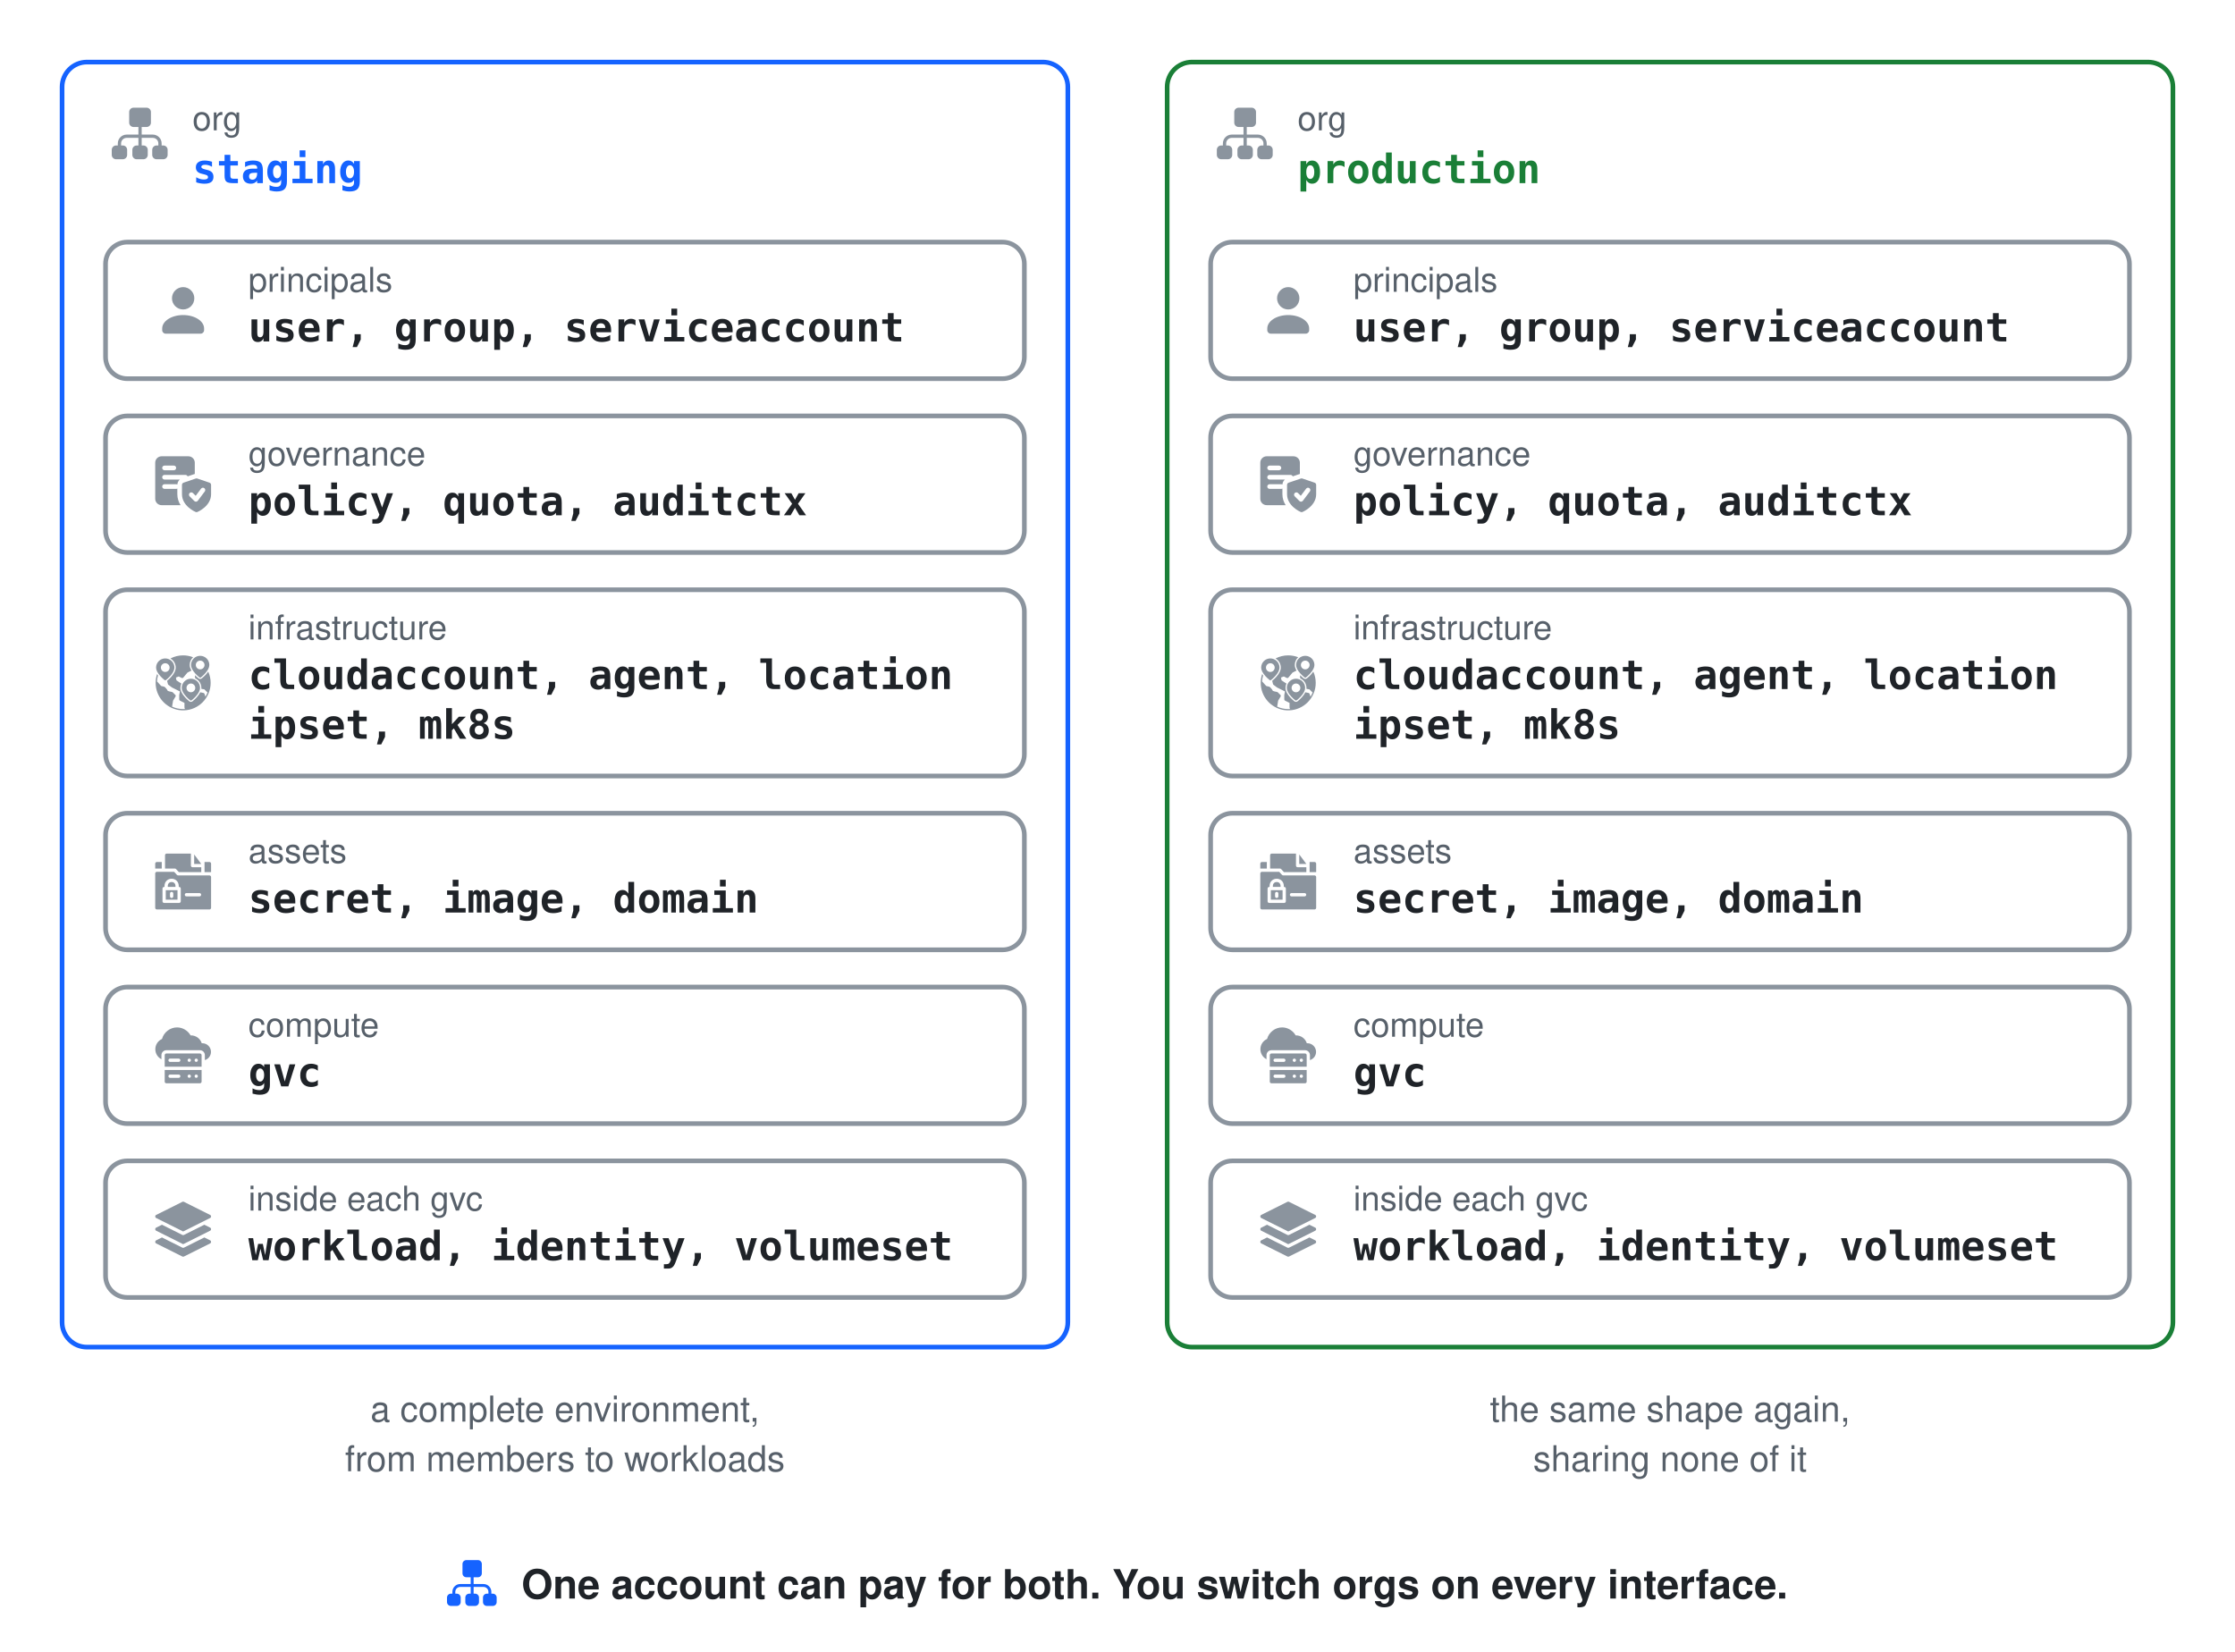
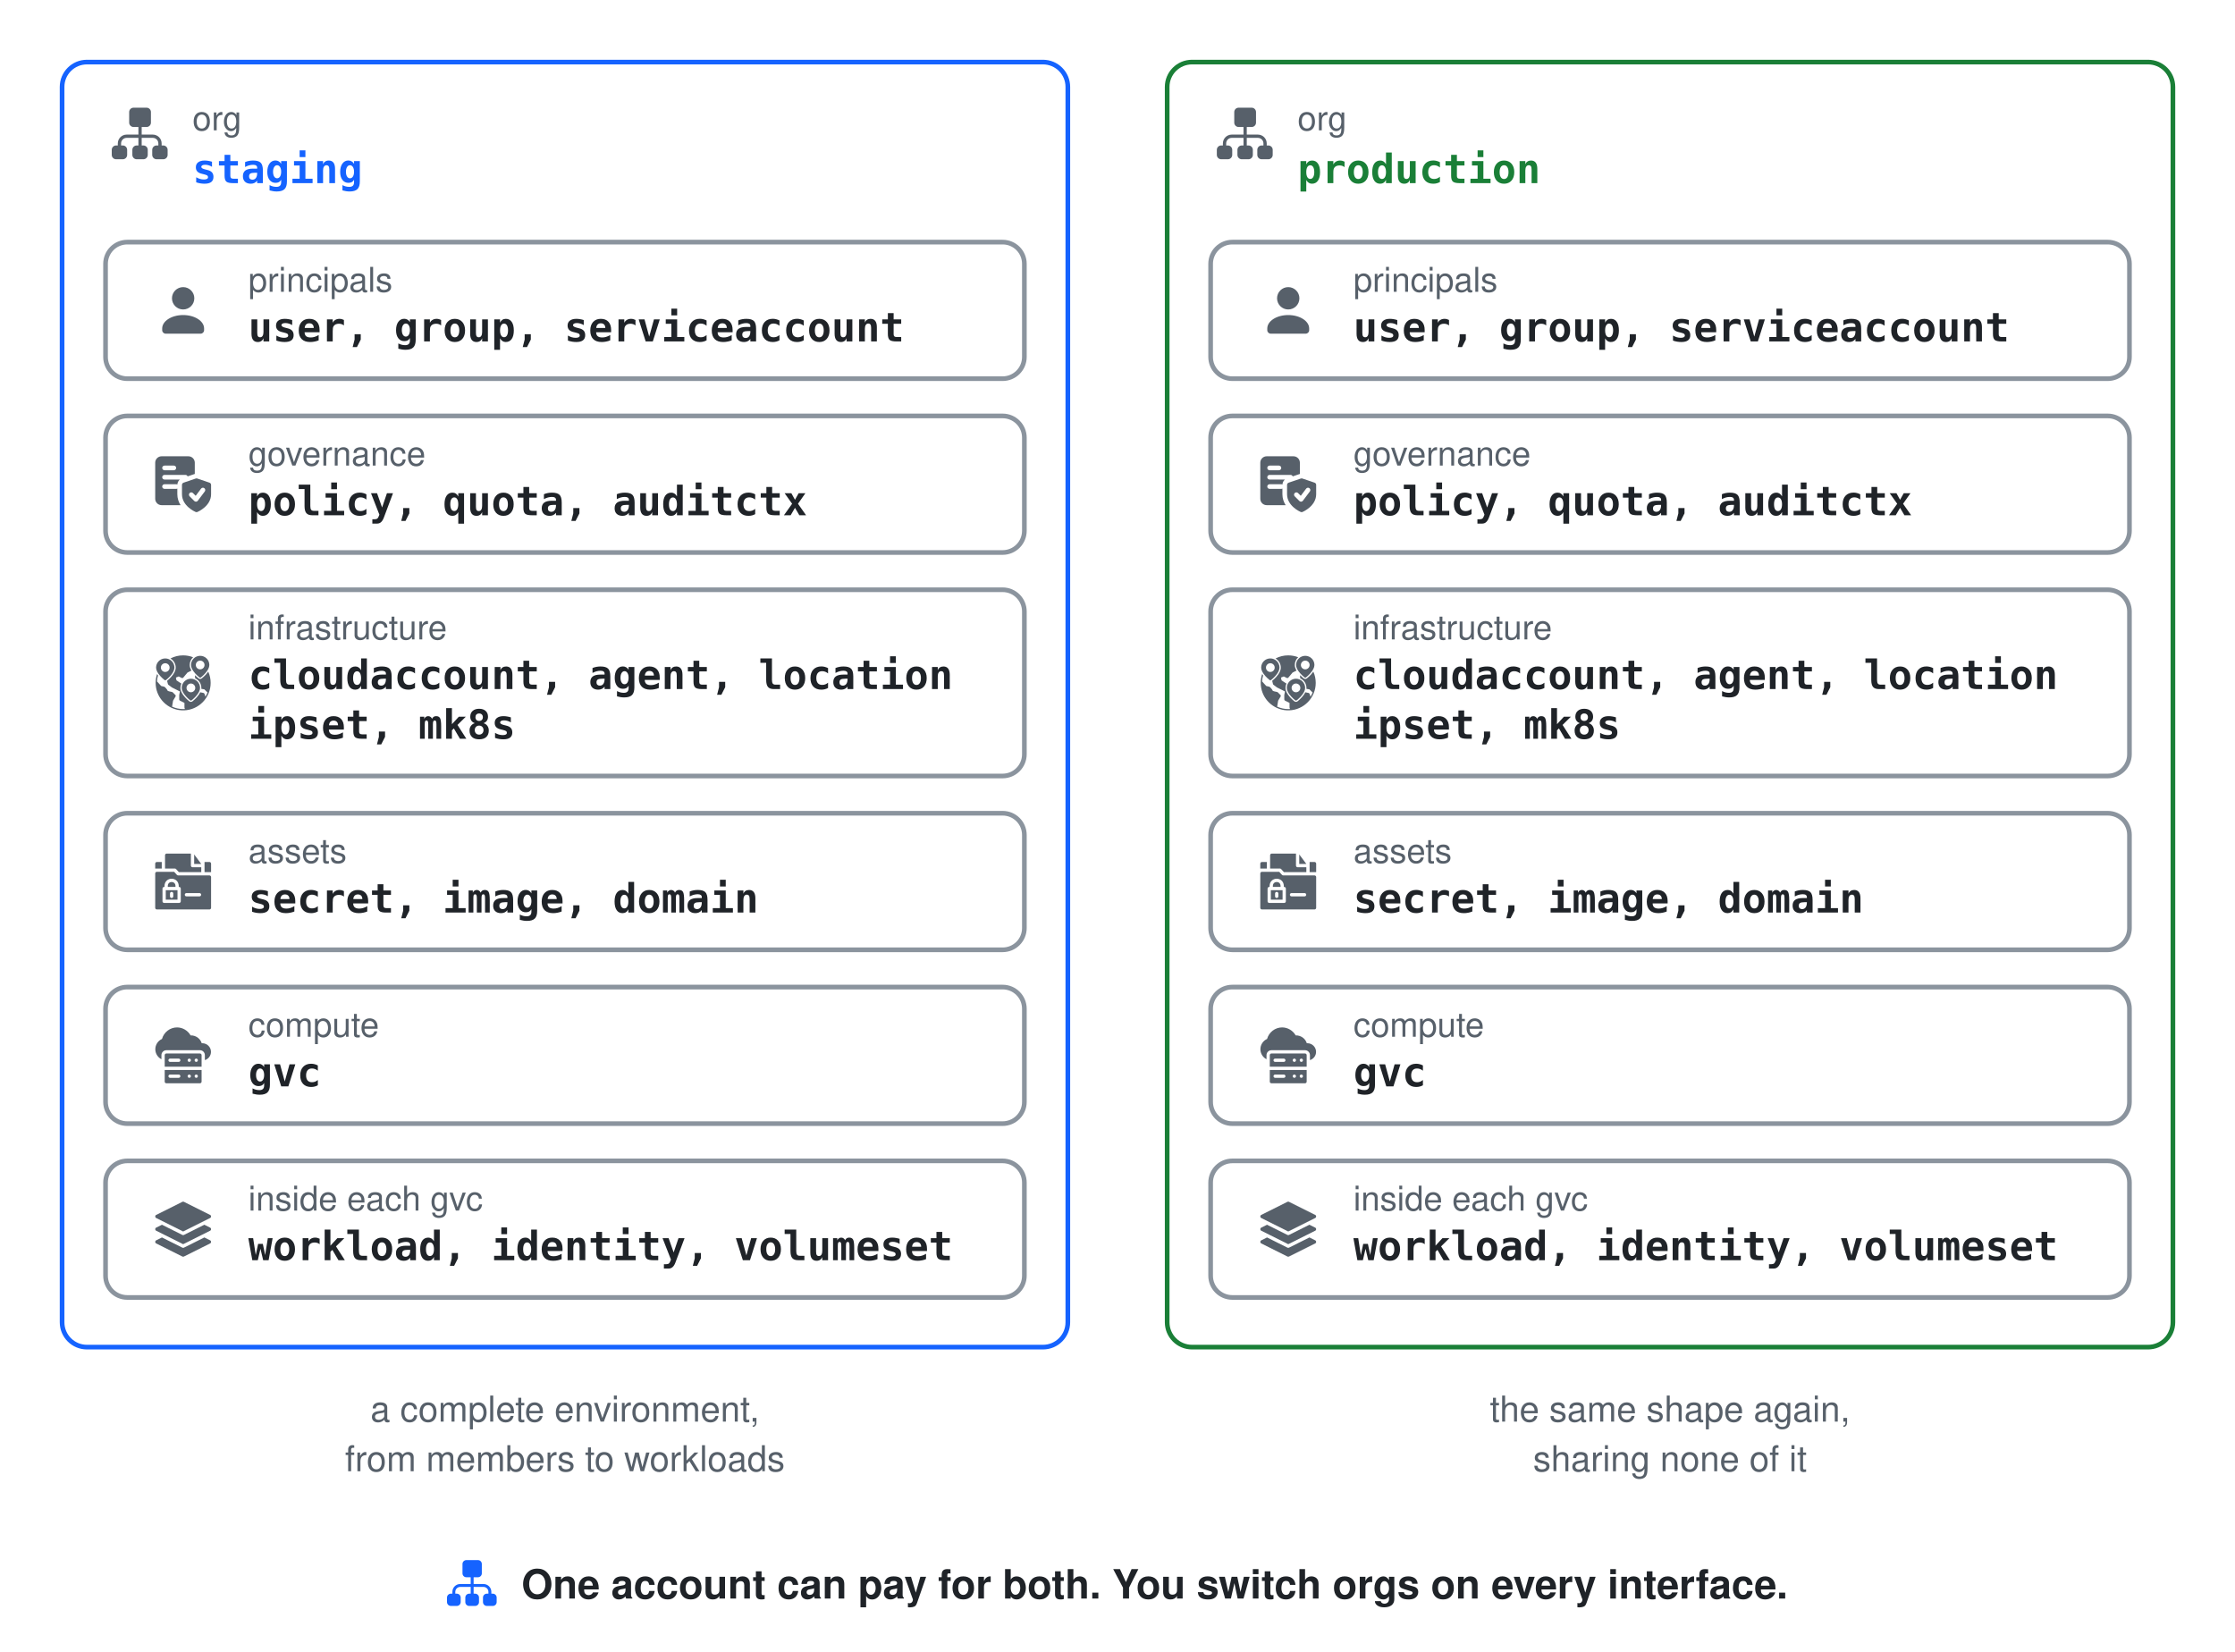
<svg xmlns="http://www.w3.org/2000/svg" viewBox="0 0 720 532" role="img" aria-label="Two orgs, staging and production, drawn as two boxes side by side. Each holds the same groups: principals (user, group, serviceaccount), governance (policy, quota, auditctx), infrastructure (cloudaccount, agent, location, ipset, mk8s), assets (secret, image, domain), and compute (gvc), with workload, identity, and volumeset inside each gvc. Staging is a complete environment, from members to workloads; production is the same shape again, sharing none of it. One account can pay for both. You switch orgs on every interface.">
  <style>
  .box{fill:none;stroke:#8b949e;stroke-width:1.5}
  .lbl{fill:#57606a;font:600 10.5px ui-sans-serif,-apple-system,"Segoe UI",Helvetica,Arial,sans-serif;letter-spacing:1.4px}
  .kind{fill:#57606a;font:400 11px ui-sans-serif,-apple-system,"Segoe UI",Helvetica,Arial,sans-serif}
  .val{fill:#1f2328;font:600 13px SFMono-Regular,Menlo,Consolas,monospace}
  .sub{fill:#57606a;font:400 11.5px ui-sans-serif,-apple-system,"Segoe UI",Helvetica,Arial,sans-serif}
  .sum{fill:#1f2328;font:600 13px ui-sans-serif,-apple-system,"Segoe UI",Helvetica,Arial,sans-serif}
-   .ico{fill:#8b949e}
+   .ico{fill:#57606a}
  .icop{fill:#1563ff}
  .boxp{fill:none;stroke:#1563ff;stroke-width:1.5}
  .boxg{fill:none;stroke:#1a7f37;stroke-width:1.5}
  .valp{fill:#1563ff;font:600 13px SFMono-Regular,Menlo,Consolas,monospace}
  .valg{fill:#1a7f37;font:600 13px SFMono-Regular,Menlo,Consolas,monospace}
  @media (prefers-color-scheme:dark){
    .box{stroke:#6e7681}
    .lbl,.kind,.sub{fill:#9198a1}
    .val,.sum{fill:#e6edf3}
-     .ico{fill:#6e7681}
+     .ico{fill:#9198a1}
    .icop{fill:#64a5ef}
    .boxp{stroke:#64a5ef}
    .boxg{stroke:#3fb950}
    .valp{fill:#64a5ef}
    .valg{fill:#3fb950}
  }
</style>
  <rect x="20" y="20" width="324" height="414" rx="8" class="boxp" />
  <g class="ico" transform="translate(36,34) scale(0.035156)">
    <path d="M472.019,365.888h-14.903v-18.818c0-44.556-36.249-80.803-80.804-80.803H274.35v-69.593h44.7c22.045,0,39.98-17.935,39.98-39.981V59.645c0-22.045-17.935-39.981-39.98-39.981H199.623c-22.045,0-39.98,17.935-39.98,39.981v97.047c0,22.045,17.935,39.981,39.98,39.981h44.7v69.593H136.354c-44.556,0-80.803,36.248-80.803,80.803v18.818h-15.57C17.935,365.888,0,383.823,0,405.869v46.486c0,22.045,17.935,39.98,39.981,39.98h61.166c22.045,0,39.98-17.935,39.98-39.98v-46.486c0-22.046-17.935-39.981-39.98-39.981H85.578v-18.818c0-27.997,22.778-50.775,50.775-50.775h107.969v69.593h-15.569c-22.046,0-39.981,17.935-39.981,39.981v46.486c0,22.045,17.935,39.98,39.981,39.98h61.166c22.045,0,39.98-17.935,39.98-39.98v-46.486c0-22.046-17.935-39.981-39.98-39.981H274.35v-69.593h101.963c27.998,0,50.776,22.778,50.776,50.775v18.818h-16.237c-22.045,0-39.98,17.935-39.98,39.981v46.486c0,22.045,17.935,39.98,39.98,39.98h61.166c22.046,0,39.981-17.935,39.981-39.98v-46.486C512,383.823,494.065,365.888,472.019,365.888z" />
  </g>
  <text x="62" y="42" class="kind">org</text>
  <text x="62" y="59" class="valp">staging</text>
  <rect x="34" y="78" width="296" height="44" rx="7" class="box" />
  <g class="ico" transform="translate(50,91) scale(0.75)">
    <path d="M12 11.6a4.8 4.8 0 1 0-4.8-4.8A4.806 4.806 0 0 0 12 11.6ZM12 14c-4.97 0-9 2.58-9 5.77v0.73A1.5 1.5 0 0 0 4.5 22h15a1.5 1.5 0 0 0 1.5-1.5v-0.73c0-3.19-4.03-5.77-9-5.77Z" />
  </g>
  <text x="80" y="94" class="kind">principals</text>
  <text x="80" y="110" class="val">user, group, serviceaccount</text>
  <rect x="34" y="134" width="296" height="44" rx="7" class="box" />
  <g class="ico" transform="translate(50,147) scale(0.75)">
    <path d="m14.25 0h-11.5c-1.52 0-2.75 1.23-2.75 2.75v15.5c0 1.52 1.23 2.75 2.75 2.75h8.15c-.84-1.33-1.4-2.9-1.4-4.7v-2.44c-.15.09-.32.14-.5.14h-5c-.55 0-1-.45-1-1s.45-1 1-1h5c.19 0 .36.05.51.14.04-.85.44-1.63 1.07-2.14h-6.58c-.55 0-1-.45-1-1s.45-1 1-1h9c.42 0 .78.26.93.63l2.85-.97c.07-.03.14-.05.22-.06v-4.85c0-1.52-1.23-2.75-2.75-2.75zm-6.25 6h-4c-.55 0-1-.45-1-1s.45-1 1-1h4c.55 0 1 .45 1 1s-.45 1-1 1z" />
    <path d="m23.322 11.339-5.25-1.786c-.209-.071-.436-.071-.645 0l-5.25 1.786c-.405.138-.678.519-.678.947v4.018c0 5.067 5.619 7.515 5.858 7.617.126.053.26.079.393.079s.267-.026.392-.08c.239-.102 5.858-2.549 5.858-7.616v-4.018c0-.429-.272-.809-.678-.947zm-2.022 3.761-3 4c-.174.232-.439.377-.729.397-.024.002-.048.003-.071.003-.265 0-.519-.104-.707-.293l-2-2c-.391-.391-.391-1.023 0-1.414s1.023-.391 1.414 0l1.185 1.185 2.308-3.078c.331-.441.958-.532 1.399-.2.443.331.533.958.201 1.4z" />
  </g>
  <text x="80" y="150" class="kind">governance</text>
  <text x="80" y="166" class="val">policy, quota, auditctx</text>
  <rect x="34" y="190" width="296" height="60" rx="7" class="box" />
  <g class="ico" transform="translate(50,211) scale(0.035156)">
    <path d="M84.633,229.472a12,12,0,0,0,14.734,0,323.227,323.227,0,0,0,37.553-35.445C162.852,165.214,176,138.962,176,116A84,84,0,0,0,8,116c0,22.962,13.148,49.214,39.08,78.027A323.227,323.227,0,0,0,84.633,229.472ZM92,76a40,40,0,1,1-40,40A40.045,40.045,0,0,1,92,76Z" />
    <path d="M367.08,170.027a323.227,323.227,0,0,0,37.553,35.445,12,12,0,0,0,14.734,0,323.227,323.227,0,0,0,37.553-35.445C482.852,141.214,496,114.962,496,92a84,84,0,0,0-168,0C328,114.962,341.148,141.214,367.08,170.027ZM412,52a40,40,0,1,1-40,40A40.045,40.045,0,0,1,412,52Z" />
    <path d="M485.914,152.712a239.587,239.587,0,0,1-20.074,25.343,336.332,336.332,0,0,1-39.109,36.892,24,24,0,0,1-29.464,0A331.991,331.991,0,0,1,365.6,186.028a11.984,11.984,0,0,0-1.527,7.3l2.348,21.134a96.137,96.137,0,0,1,56.557,87.519,74.918,74.918,0,0,1-.514,8.6l27.77,4.629L479.3,344.271a237.182,237.182,0,0,1-19.189,38.117l-8.727-26.183a12,12,0,0,0-9.03-7.972l-29.59-5.918q-10.562,21.924-31.947,45.717a336.176,336.176,0,0,1-39.108,36.892,24,24,0,0,1-29.465,0,336.311,336.311,0,0,1-39.106-36.89c-27.976-31.085-42.16-60.038-42.16-86.055a95.419,95.419,0,0,1,9.145-40.865l-3.671-.567-41.66-27.774-5.067-25.337,25.728-10.292,27.181,13.59a12,12,0,0,0,14.585-3.051l38.392-46.072,36.52-18.259C321.413,125.242,316,108.061,316,92a95.772,95.772,0,0,1,31.353-70.908A251.253,251.253,0,0,0,256,4,245.245,245.245,0,0,0,139.426,32.558,96.06,96.06,0,0,1,188,116c0,26.018-14.185,54.971-42.16,86.055a343.646,343.646,0,0,1-36.912,35.137l7.43,29.719A12,12,0,0,0,120.8,273.6l32,24a11.954,11.954,0,0,0,1.834,1.133l71.8,35.9-6.2,31.012A12.007,12.007,0,0,0,220,368v40a12,12,0,0,0,6.634,10.733L268,439.417V480a11.976,11.976,0,0,0,.462,3.3l3.477,12.169c-5.283.345-10.6.534-15.939.534a239.215,239.215,0,0,1-101.365-22.33l8.84-54.37,22.815-38.026a12,12,0,0,0-1.8-14.659l-24-24a12,12,0,0,0-6.512-3.351c-15.962-2.66-32.773-6.938-38.929-9.787-1.975-5.847-8.023-16.327-26.559-34.862a11.99,11.99,0,0,0-5.575-3.156l-28.478-7.12-38.05-41.8a240.1,240.1,0,0,1,9.523-55.095q-4.769-6.14-8.773-12.154A243.724,243.724,0,0,0,4,256C4,382.08,96.591,486.532,217.485,505.073a254.5,254.5,0,0,0,46.212,2.8C398.251,504.229,508.3,392.727,508,256A251.081,251.081,0,0,0,485.914,152.712Z" />
    <path d="M242.978,301.978c0,22.961,13.148,49.214,39.08,78.027A323.459,323.459,0,0,0,319.61,415.45a12,12,0,0,0,14.735,0A323.459,323.459,0,0,0,371.9,380.005c25.932-28.813,39.081-55.066,39.081-78.027a84,84,0,0,0-168,0Zm84-40a40,40,0,1,1-40,40A40.045,40.045,0,0,1,326.978,261.978Z" />
  </g>
  <text x="80" y="206" class="kind">infrastructure</text>
  <text x="80" y="222" class="val">cloudaccount, agent, location</text>
  <text x="80" y="238" class="val">ipset, mk8s</text>
  <rect x="34" y="262" width="296" height="44" rx="7" class="box" />
  <g class="ico" transform="translate(50,275) scale(0.035156)">
    <path d="m357 7.849v87.151h65z" />
    <path d="m497 77h-45v93h60v-78c0-8.284-6.716-15-15-15z" />
    <path d="m191.098 141.909 25.538 28.091h205.364v-45h-80c-8.284 0-15-6.716-15-15v-110h-222c-8.284 0-15 6.716-15 15v122h90c4.226 0 8.255 1.783 11.098 4.909z" />
    <path d="m60 77h-45c-8.284 0-15 6.716-15 15v45h60z" />
    <path d="m185.757 295.256c-1.778-46.719-68.752-46.684-70.513 0v10.329h70.513z" />
    <path d="m497 200h-287c-4.226 0-8.255-1.783-11.098-4.909l-25.538-28.091h-158.364c-8.284 0-15 6.716-15 15v315c0 8.284 6.716 15 15 15h482c8.284 0 15-6.716 15-15v-282c0-8.284-6.716-15-15-15zm-211 162h120c19.881.738 19.866 29.269 0 30h-120c-19.881-.738-19.866-29.269 0-30zm-51.75 75.179c0 8.284-6.716 15-15 15h-137.5c-8.284 0-15-6.716-15-15v-116.594c0-8.284 6.716-15 15-15h3.494v-10.329c3.291-86.474 127.253-86.408 130.513 0v10.329h3.493c8.284 0 15 6.716 15 15z" />
    <path d="m96.75 422.179h107.5v-86.594h-107.5zm38.75-56.297c.738-19.881 29.269-19.866 30 0v26c-.738 19.881-29.269 19.866-30 0z" />
  </g>
  <text x="80" y="278" class="kind">assets</text>
  <text x="80" y="294" class="val">secret, image, domain</text>
  <rect x="34" y="318" width="296" height="44" rx="7" class="box" />
  <g class="ico" transform="translate(50,331) scale(0.035156)">
    <path d="m432 145c-1.904 0-3.803.068-5.694.203-5.7-18.177-16.413-34.576-31.023-47.19-19.639-16.957-45.07-25.904-71.086-24.942-25.498-44.711-73.167-73.071-124.197-73.071-64.102 0-120.825 44.057-137.853 105.863-36.893 16.4-61.147 53.241-61.147 94.137 0 39.874 22.775 74.526 56 91.636v-37.636c0-24.813 20.187-45 45-45h308c24.814 0 45 20.187 45 45v45.569c32.376-9.873 56-40.006 56-75.569 0-43.561-35.44-79-79-79z" />
    <path d="m410 239h-308c-8.284 0-15 6.716-15 15v105.944h338v-105.944c0-8.284-6.717-15-15-15zm-194.385 77h-79.615c-8.284 0-15-6.716-15-15s6.716-15 15-15h79.615c8.283 0 15 6.716 15 15s-6.717 15-15 15zm96.385-.144c-8.284 0-15-6.716-15-15s6.716-15 15-15c8.283 0 15 6.716 15 15s-6.717 15-15 15zm64 0c-8.284 0-15-6.716-15-15s6.716-15 15-15c8.283 0 15 6.716 15 15s-6.717 15-15 15z" />
    <path d="m87 497c0 8.284 6.716 15 15 15h308c8.283 0 15-6.716 15-15v-107.056h-338zm289-65c8.283 0 15 6.716 15 15s-6.717 15-15 15c-8.284 0-15-6.716-15-15s6.716-15 15-15zm-64 0c8.283 0 15 6.716 15 15s-6.717 15-15 15c-8.284 0-15-6.716-15-15s6.716-15 15-15zm-176 0h79.615c8.283 0 15 6.716 15 15s-6.717 15-15 15h-79.615c-8.284 0-15-6.716-15-15s6.716-15 15-15z" />
  </g>
  <text x="80" y="334" class="kind">compute</text>
  <text x="80" y="350" class="val">gvc</text>
  <rect x="34" y="374" width="296" height="44" rx="7" class="box" />
  <g class="ico" transform="translate(50,387) scale(0.035156)">
    <path d="m263.085 425.468c-2.215 1.108-4.626 1.661-7.038 1.661-2.411 0-4.823-.554-7.038-1.661l-187.143-93.572-53.166 26.583c-11.599 5.8-11.599 22.353 0 28.152l240.309 120.155c4.431 2.215 9.646 2.215 14.076 0l240.309-120.155c11.599-5.8 11.599-22.353 0-28.152l-53.166-26.583z" />
    <path d="m263.085 308.959c-2.215 1.108-4.626 1.661-7.038 1.661-2.411 0-4.823-.554-7.038-1.661l-187.143-93.571-53.166 26.583c-11.599 5.8-11.599 22.353 0 28.152l247.347 123.674 247.347-123.674c11.599-5.8 11.599-22.353 0-28.152l-53.166-26.583z" />
    <path d="m503.394 125.462-240.309-120.155c-4.431-2.215-9.646-2.215-14.076 0l-240.309 120.155c-11.599 5.8-11.599 22.353 0 28.152l247.347 123.674 247.347-123.674c11.6-5.799 11.6-22.352 0-28.152z" />
  </g>
  <text x="80" y="390" class="kind">inside each gvc</text>
  <text x="80" y="406" class="val">workload, identity, volumeset</text>
  <rect x="376" y="20" width="324" height="414" rx="8" class="boxg" />
  <g class="ico" transform="translate(392,34) scale(0.035156)">
    <path d="M472.019,365.888h-14.903v-18.818c0-44.556-36.249-80.803-80.804-80.803H274.35v-69.593h44.7c22.045,0,39.98-17.935,39.98-39.981V59.645c0-22.045-17.935-39.981-39.98-39.981H199.623c-22.045,0-39.98,17.935-39.98,39.981v97.047c0,22.045,17.935,39.981,39.98,39.981h44.7v69.593H136.354c-44.556,0-80.803,36.248-80.803,80.803v18.818h-15.57C17.935,365.888,0,383.823,0,405.869v46.486c0,22.045,17.935,39.98,39.981,39.98h61.166c22.045,0,39.98-17.935,39.98-39.98v-46.486c0-22.046-17.935-39.981-39.98-39.981H85.578v-18.818c0-27.997,22.778-50.775,50.775-50.775h107.969v69.593h-15.569c-22.046,0-39.981,17.935-39.981,39.981v46.486c0,22.045,17.935,39.98,39.981,39.98h61.166c22.045,0,39.98-17.935,39.98-39.98v-46.486c0-22.046-17.935-39.981-39.98-39.981H274.35v-69.593h101.963c27.998,0,50.776,22.778,50.776,50.775v18.818h-16.237c-22.045,0-39.98,17.935-39.98,39.981v46.486c0,22.045,17.935,39.98,39.98,39.98h61.166c22.046,0,39.981-17.935,39.981-39.98v-46.486C512,383.823,494.065,365.888,472.019,365.888z" />
  </g>
  <text x="418" y="42" class="kind">org</text>
  <text x="418" y="59" class="valg">production</text>
  <rect x="390" y="78" width="296" height="44" rx="7" class="box" />
  <g class="ico" transform="translate(406,91) scale(0.75)">
    <path d="M12 11.6a4.8 4.8 0 1 0-4.8-4.8A4.806 4.806 0 0 0 12 11.6ZM12 14c-4.97 0-9 2.58-9 5.77v0.73A1.5 1.5 0 0 0 4.5 22h15a1.5 1.5 0 0 0 1.5-1.5v-0.73c0-3.19-4.03-5.77-9-5.77Z" />
  </g>
  <text x="436" y="94" class="kind">principals</text>
  <text x="436" y="110" class="val">user, group, serviceaccount</text>
  <rect x="390" y="134" width="296" height="44" rx="7" class="box" />
  <g class="ico" transform="translate(406,147) scale(0.75)">
    <path d="m14.25 0h-11.5c-1.52 0-2.75 1.23-2.75 2.75v15.5c0 1.52 1.23 2.75 2.75 2.75h8.15c-.84-1.33-1.4-2.9-1.4-4.7v-2.44c-.15.09-.32.14-.5.14h-5c-.55 0-1-.45-1-1s.45-1 1-1h5c.19 0 .36.05.51.14.04-.85.44-1.63 1.07-2.14h-6.58c-.55 0-1-.45-1-1s.45-1 1-1h9c.42 0 .78.26.93.63l2.85-.97c.07-.03.14-.05.22-.06v-4.85c0-1.52-1.23-2.75-2.75-2.75zm-6.25 6h-4c-.55 0-1-.45-1-1s.45-1 1-1h4c.55 0 1 .45 1 1s-.45 1-1 1z" />
    <path d="m23.322 11.339-5.25-1.786c-.209-.071-.436-.071-.645 0l-5.25 1.786c-.405.138-.678.519-.678.947v4.018c0 5.067 5.619 7.515 5.858 7.617.126.053.26.079.393.079s.267-.026.392-.08c.239-.102 5.858-2.549 5.858-7.616v-4.018c0-.429-.272-.809-.678-.947zm-2.022 3.761-3 4c-.174.232-.439.377-.729.397-.024.002-.048.003-.071.003-.265 0-.519-.104-.707-.293l-2-2c-.391-.391-.391-1.023 0-1.414s1.023-.391 1.414 0l1.185 1.185 2.308-3.078c.331-.441.958-.532 1.399-.2.443.331.533.958.201 1.4z" />
  </g>
  <text x="436" y="150" class="kind">governance</text>
  <text x="436" y="166" class="val">policy, quota, auditctx</text>
  <rect x="390" y="190" width="296" height="60" rx="7" class="box" />
  <g class="ico" transform="translate(406,211) scale(0.035156)">
    <path d="M84.633,229.472a12,12,0,0,0,14.734,0,323.227,323.227,0,0,0,37.553-35.445C162.852,165.214,176,138.962,176,116A84,84,0,0,0,8,116c0,22.962,13.148,49.214,39.08,78.027A323.227,323.227,0,0,0,84.633,229.472ZM92,76a40,40,0,1,1-40,40A40.045,40.045,0,0,1,92,76Z" />
    <path d="M367.08,170.027a323.227,323.227,0,0,0,37.553,35.445,12,12,0,0,0,14.734,0,323.227,323.227,0,0,0,37.553-35.445C482.852,141.214,496,114.962,496,92a84,84,0,0,0-168,0C328,114.962,341.148,141.214,367.08,170.027ZM412,52a40,40,0,1,1-40,40A40.045,40.045,0,0,1,412,52Z" />
    <path d="M485.914,152.712a239.587,239.587,0,0,1-20.074,25.343,336.332,336.332,0,0,1-39.109,36.892,24,24,0,0,1-29.464,0A331.991,331.991,0,0,1,365.6,186.028a11.984,11.984,0,0,0-1.527,7.3l2.348,21.134a96.137,96.137,0,0,1,56.557,87.519,74.918,74.918,0,0,1-.514,8.6l27.77,4.629L479.3,344.271a237.182,237.182,0,0,1-19.189,38.117l-8.727-26.183a12,12,0,0,0-9.03-7.972l-29.59-5.918q-10.562,21.924-31.947,45.717a336.176,336.176,0,0,1-39.108,36.892,24,24,0,0,1-29.465,0,336.311,336.311,0,0,1-39.106-36.89c-27.976-31.085-42.16-60.038-42.16-86.055a95.419,95.419,0,0,1,9.145-40.865l-3.671-.567-41.66-27.774-5.067-25.337,25.728-10.292,27.181,13.59a12,12,0,0,0,14.585-3.051l38.392-46.072,36.52-18.259C321.413,125.242,316,108.061,316,92a95.772,95.772,0,0,1,31.353-70.908A251.253,251.253,0,0,0,256,4,245.245,245.245,0,0,0,139.426,32.558,96.06,96.06,0,0,1,188,116c0,26.018-14.185,54.971-42.16,86.055a343.646,343.646,0,0,1-36.912,35.137l7.43,29.719A12,12,0,0,0,120.8,273.6l32,24a11.954,11.954,0,0,0,1.834,1.133l71.8,35.9-6.2,31.012A12.007,12.007,0,0,0,220,368v40a12,12,0,0,0,6.634,10.733L268,439.417V480a11.976,11.976,0,0,0,.462,3.3l3.477,12.169c-5.283.345-10.6.534-15.939.534a239.215,239.215,0,0,1-101.365-22.33l8.84-54.37,22.815-38.026a12,12,0,0,0-1.8-14.659l-24-24a12,12,0,0,0-6.512-3.351c-15.962-2.66-32.773-6.938-38.929-9.787-1.975-5.847-8.023-16.327-26.559-34.862a11.99,11.99,0,0,0-5.575-3.156l-28.478-7.12-38.05-41.8a240.1,240.1,0,0,1,9.523-55.095q-4.769-6.14-8.773-12.154A243.724,243.724,0,0,0,4,256C4,382.08,96.591,486.532,217.485,505.073a254.5,254.5,0,0,0,46.212,2.8C398.251,504.229,508.3,392.727,508,256A251.081,251.081,0,0,0,485.914,152.712Z" />
    <path d="M242.978,301.978c0,22.961,13.148,49.214,39.08,78.027A323.459,323.459,0,0,0,319.61,415.45a12,12,0,0,0,14.735,0A323.459,323.459,0,0,0,371.9,380.005c25.932-28.813,39.081-55.066,39.081-78.027a84,84,0,0,0-168,0Zm84-40a40,40,0,1,1-40,40A40.045,40.045,0,0,1,326.978,261.978Z" />
  </g>
  <text x="436" y="206" class="kind">infrastructure</text>
  <text x="436" y="222" class="val">cloudaccount, agent, location</text>
  <text x="436" y="238" class="val">ipset, mk8s</text>
  <rect x="390" y="262" width="296" height="44" rx="7" class="box" />
  <g class="ico" transform="translate(406,275) scale(0.035156)">
    <path d="m357 7.849v87.151h65z" />
    <path d="m497 77h-45v93h60v-78c0-8.284-6.716-15-15-15z" />
    <path d="m191.098 141.909 25.538 28.091h205.364v-45h-80c-8.284 0-15-6.716-15-15v-110h-222c-8.284 0-15 6.716-15 15v122h90c4.226 0 8.255 1.783 11.098 4.909z" />
    <path d="m60 77h-45c-8.284 0-15 6.716-15 15v45h60z" />
    <path d="m185.757 295.256c-1.778-46.719-68.752-46.684-70.513 0v10.329h70.513z" />
    <path d="m497 200h-287c-4.226 0-8.255-1.783-11.098-4.909l-25.538-28.091h-158.364c-8.284 0-15 6.716-15 15v315c0 8.284 6.716 15 15 15h482c8.284 0 15-6.716 15-15v-282c0-8.284-6.716-15-15-15zm-211 162h120c19.881.738 19.866 29.269 0 30h-120c-19.881-.738-19.866-29.269 0-30zm-51.75 75.179c0 8.284-6.716 15-15 15h-137.5c-8.284 0-15-6.716-15-15v-116.594c0-8.284 6.716-15 15-15h3.494v-10.329c3.291-86.474 127.253-86.408 130.513 0v10.329h3.493c8.284 0 15 6.716 15 15z" />
    <path d="m96.75 422.179h107.5v-86.594h-107.5zm38.75-56.297c.738-19.881 29.269-19.866 30 0v26c-.738 19.881-29.269 19.866-30 0z" />
  </g>
  <text x="436" y="278" class="kind">assets</text>
  <text x="436" y="294" class="val">secret, image, domain</text>
  <rect x="390" y="318" width="296" height="44" rx="7" class="box" />
  <g class="ico" transform="translate(406,331) scale(0.035156)">
    <path d="m432 145c-1.904 0-3.803.068-5.694.203-5.7-18.177-16.413-34.576-31.023-47.19-19.639-16.957-45.07-25.904-71.086-24.942-25.498-44.711-73.167-73.071-124.197-73.071-64.102 0-120.825 44.057-137.853 105.863-36.893 16.4-61.147 53.241-61.147 94.137 0 39.874 22.775 74.526 56 91.636v-37.636c0-24.813 20.187-45 45-45h308c24.814 0 45 20.187 45 45v45.569c32.376-9.873 56-40.006 56-75.569 0-43.561-35.44-79-79-79z" />
    <path d="m410 239h-308c-8.284 0-15 6.716-15 15v105.944h338v-105.944c0-8.284-6.717-15-15-15zm-194.385 77h-79.615c-8.284 0-15-6.716-15-15s6.716-15 15-15h79.615c8.283 0 15 6.716 15 15s-6.717 15-15 15zm96.385-.144c-8.284 0-15-6.716-15-15s6.716-15 15-15c8.283 0 15 6.716 15 15s-6.717 15-15 15zm64 0c-8.284 0-15-6.716-15-15s6.716-15 15-15c8.283 0 15 6.716 15 15s-6.717 15-15 15z" />
    <path d="m87 497c0 8.284 6.716 15 15 15h308c8.283 0 15-6.716 15-15v-107.056h-338zm289-65c8.283 0 15 6.716 15 15s-6.717 15-15 15c-8.284 0-15-6.716-15-15s6.716-15 15-15zm-64 0c8.283 0 15 6.716 15 15s-6.717 15-15 15c-8.284 0-15-6.716-15-15s6.716-15 15-15zm-176 0h79.615c8.283 0 15 6.716 15 15s-6.717 15-15 15h-79.615c-8.284 0-15-6.716-15-15s6.716-15 15-15z" />
  </g>
  <text x="436" y="334" class="kind">compute</text>
  <text x="436" y="350" class="val">gvc</text>
  <rect x="390" y="374" width="296" height="44" rx="7" class="box" />
  <g class="ico" transform="translate(406,387) scale(0.035156)">
    <path d="m263.085 425.468c-2.215 1.108-4.626 1.661-7.038 1.661-2.411 0-4.823-.554-7.038-1.661l-187.143-93.572-53.166 26.583c-11.599 5.8-11.599 22.353 0 28.152l240.309 120.155c4.431 2.215 9.646 2.215 14.076 0l240.309-120.155c11.599-5.8 11.599-22.353 0-28.152l-53.166-26.583z" />
    <path d="m263.085 308.959c-2.215 1.108-4.626 1.661-7.038 1.661-2.411 0-4.823-.554-7.038-1.661l-187.143-93.571-53.166 26.583c-11.599 5.8-11.599 22.353 0 28.152l247.347 123.674 247.347-123.674c11.599-5.8 11.599-22.353 0-28.152l-53.166-26.583z" />
    <path d="m503.394 125.462-240.309-120.155c-4.431-2.215-9.646-2.215-14.076 0l-240.309 120.155c-11.599 5.8-11.599 22.353 0 28.152l247.347 123.674 247.347-123.674c11.6-5.799 11.6-22.352 0-28.152z" />
  </g>
  <text x="436" y="390" class="kind">inside each gvc</text>
  <text x="436" y="406" class="val">workload, identity, volumeset</text>
  <text x="182" y="458" class="sub" text-anchor="middle">a complete environment,</text>
  <text x="182" y="474" class="sub" text-anchor="middle">from members to workloads</text>
  <text x="538" y="458" class="sub" text-anchor="middle">the same shape again,</text>
  <text x="538" y="474" class="sub" text-anchor="middle">sharing none of it</text>
  <g class="icop" id="sumicon" transform="translate(144,502) scale(0.03125)">
    <path d="M472.019,365.888h-14.903v-18.818c0-44.556-36.249-80.803-80.804-80.803H274.35v-69.593h44.7c22.045,0,39.98-17.935,39.98-39.981V59.645c0-22.045-17.935-39.981-39.98-39.981H199.623c-22.045,0-39.98,17.935-39.98,39.981v97.047c0,22.045,17.935,39.981,39.98,39.981h44.7v69.593H136.354c-44.556,0-80.803,36.248-80.803,80.803v18.818h-15.57C17.935,365.888,0,383.823,0,405.869v46.486c0,22.045,17.935,39.98,39.981,39.98h61.166c22.045,0,39.98-17.935,39.98-39.98v-46.486c0-22.046-17.935-39.981-39.98-39.981H85.578v-18.818c0-27.997,22.778-50.775,50.775-50.775h107.969v69.593h-15.569c-22.046,0-39.981,17.935-39.981,39.981v46.486c0,22.045,17.935,39.98,39.981,39.98h61.166c22.045,0,39.98-17.935,39.98-39.98v-46.486c0-22.046-17.935-39.981-39.98-39.981H274.35v-69.593h101.963c27.998,0,50.776,22.778,50.776,50.775v18.818h-16.237c-22.045,0-39.98,17.935-39.98,39.981v46.486c0,22.045,17.935,39.98,39.98,39.98h61.166c22.046,0,39.981-17.935,39.981-39.98v-46.486C512,383.823,494.065,365.888,472.019,365.888z" />
  </g>
  <text id="sum" x="168" y="515" class="sum">One account can pay for both. You switch orgs on every interface.</text>
</svg>
